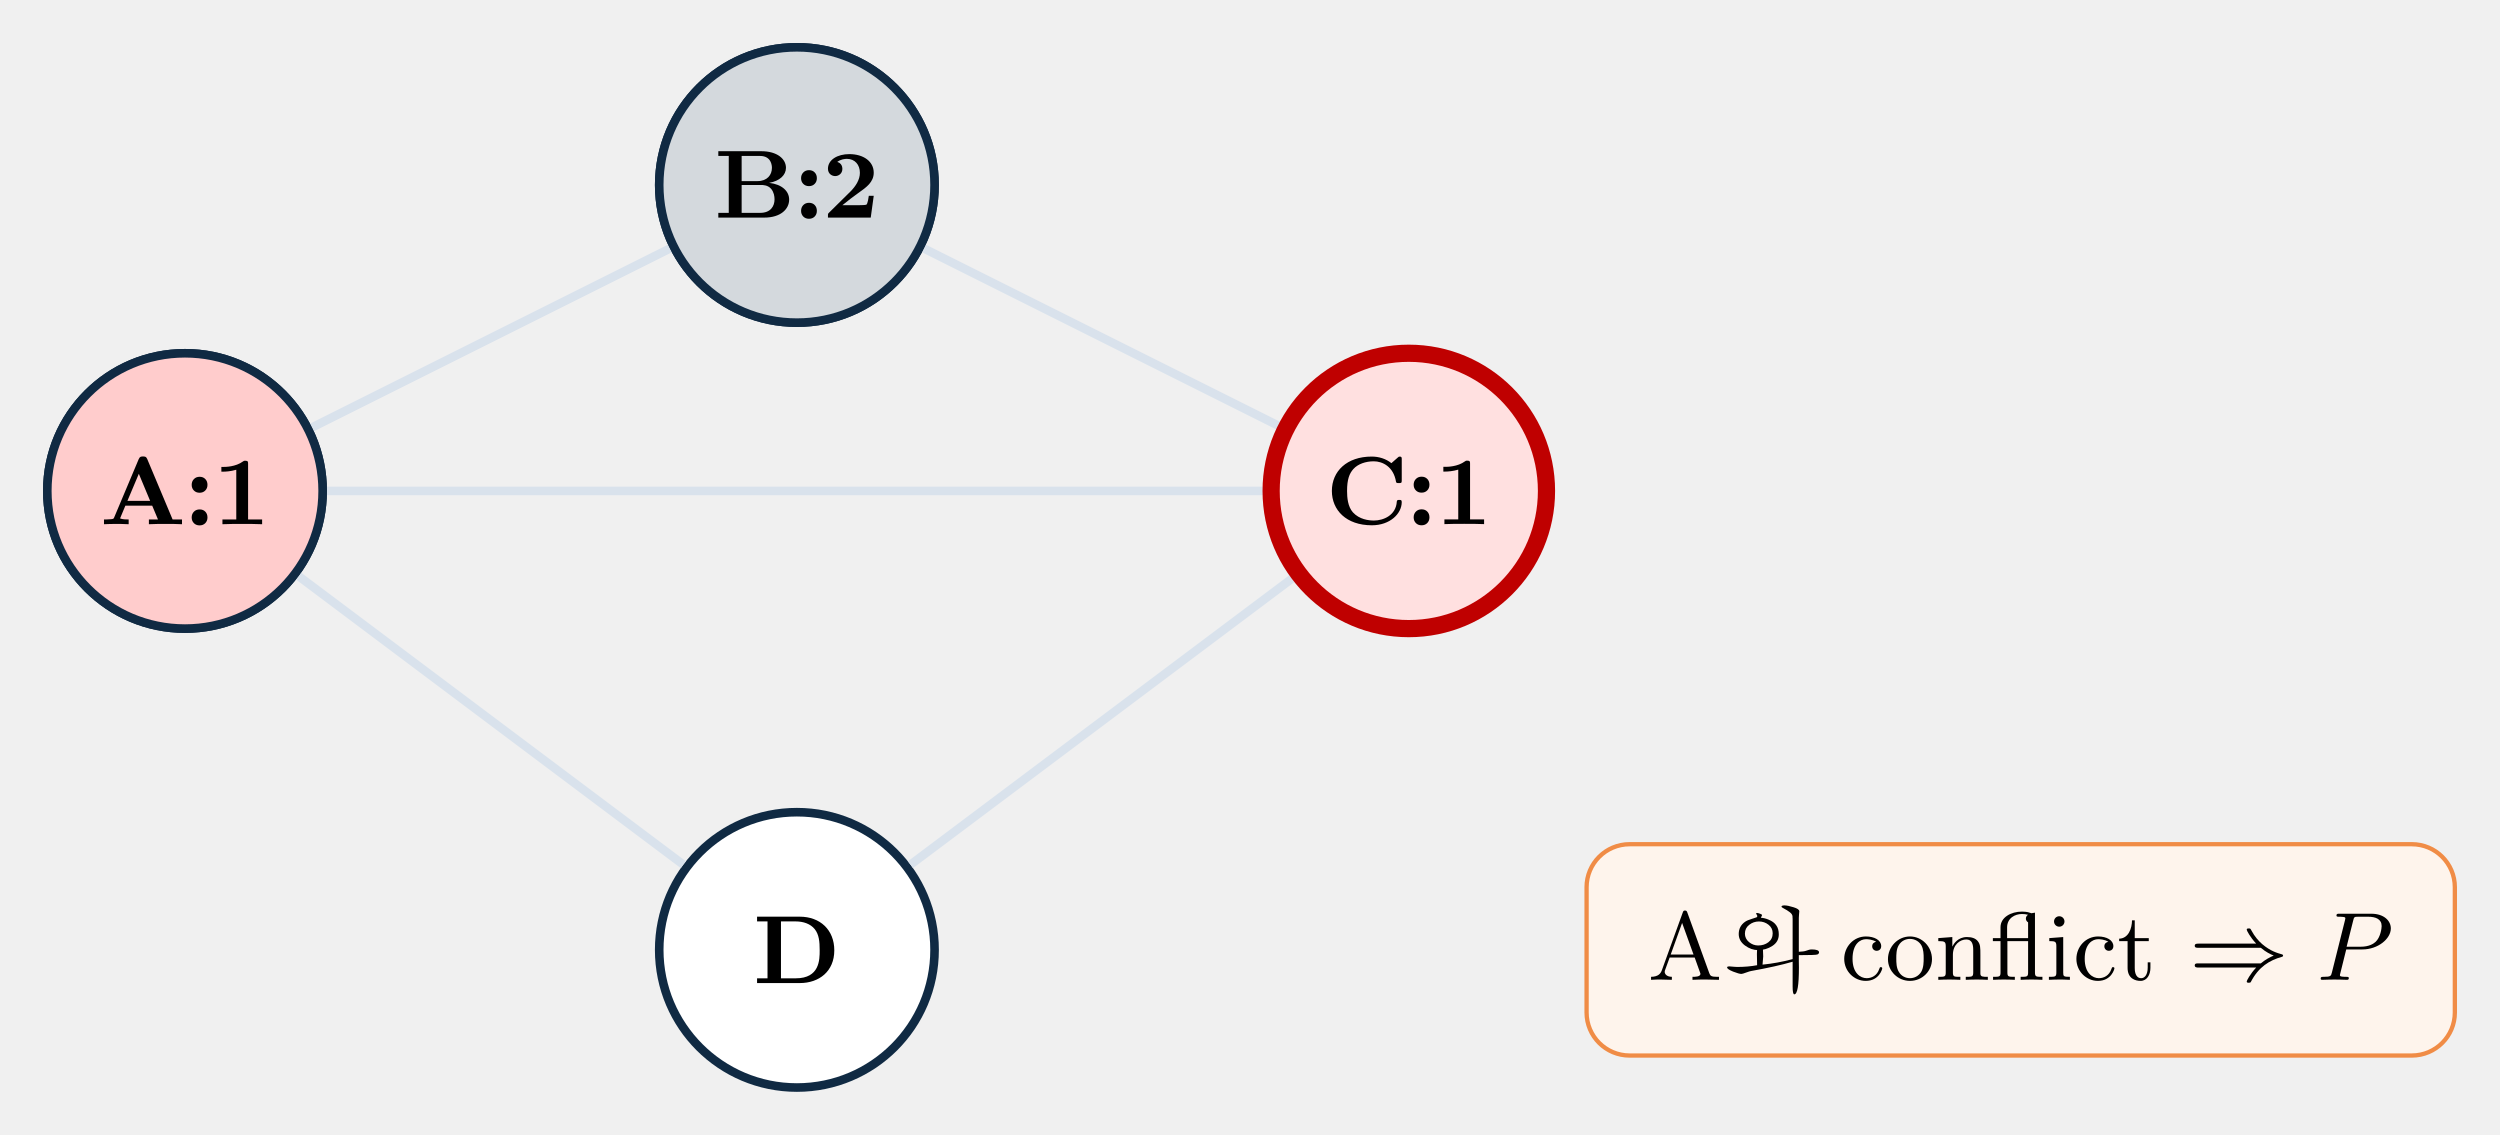
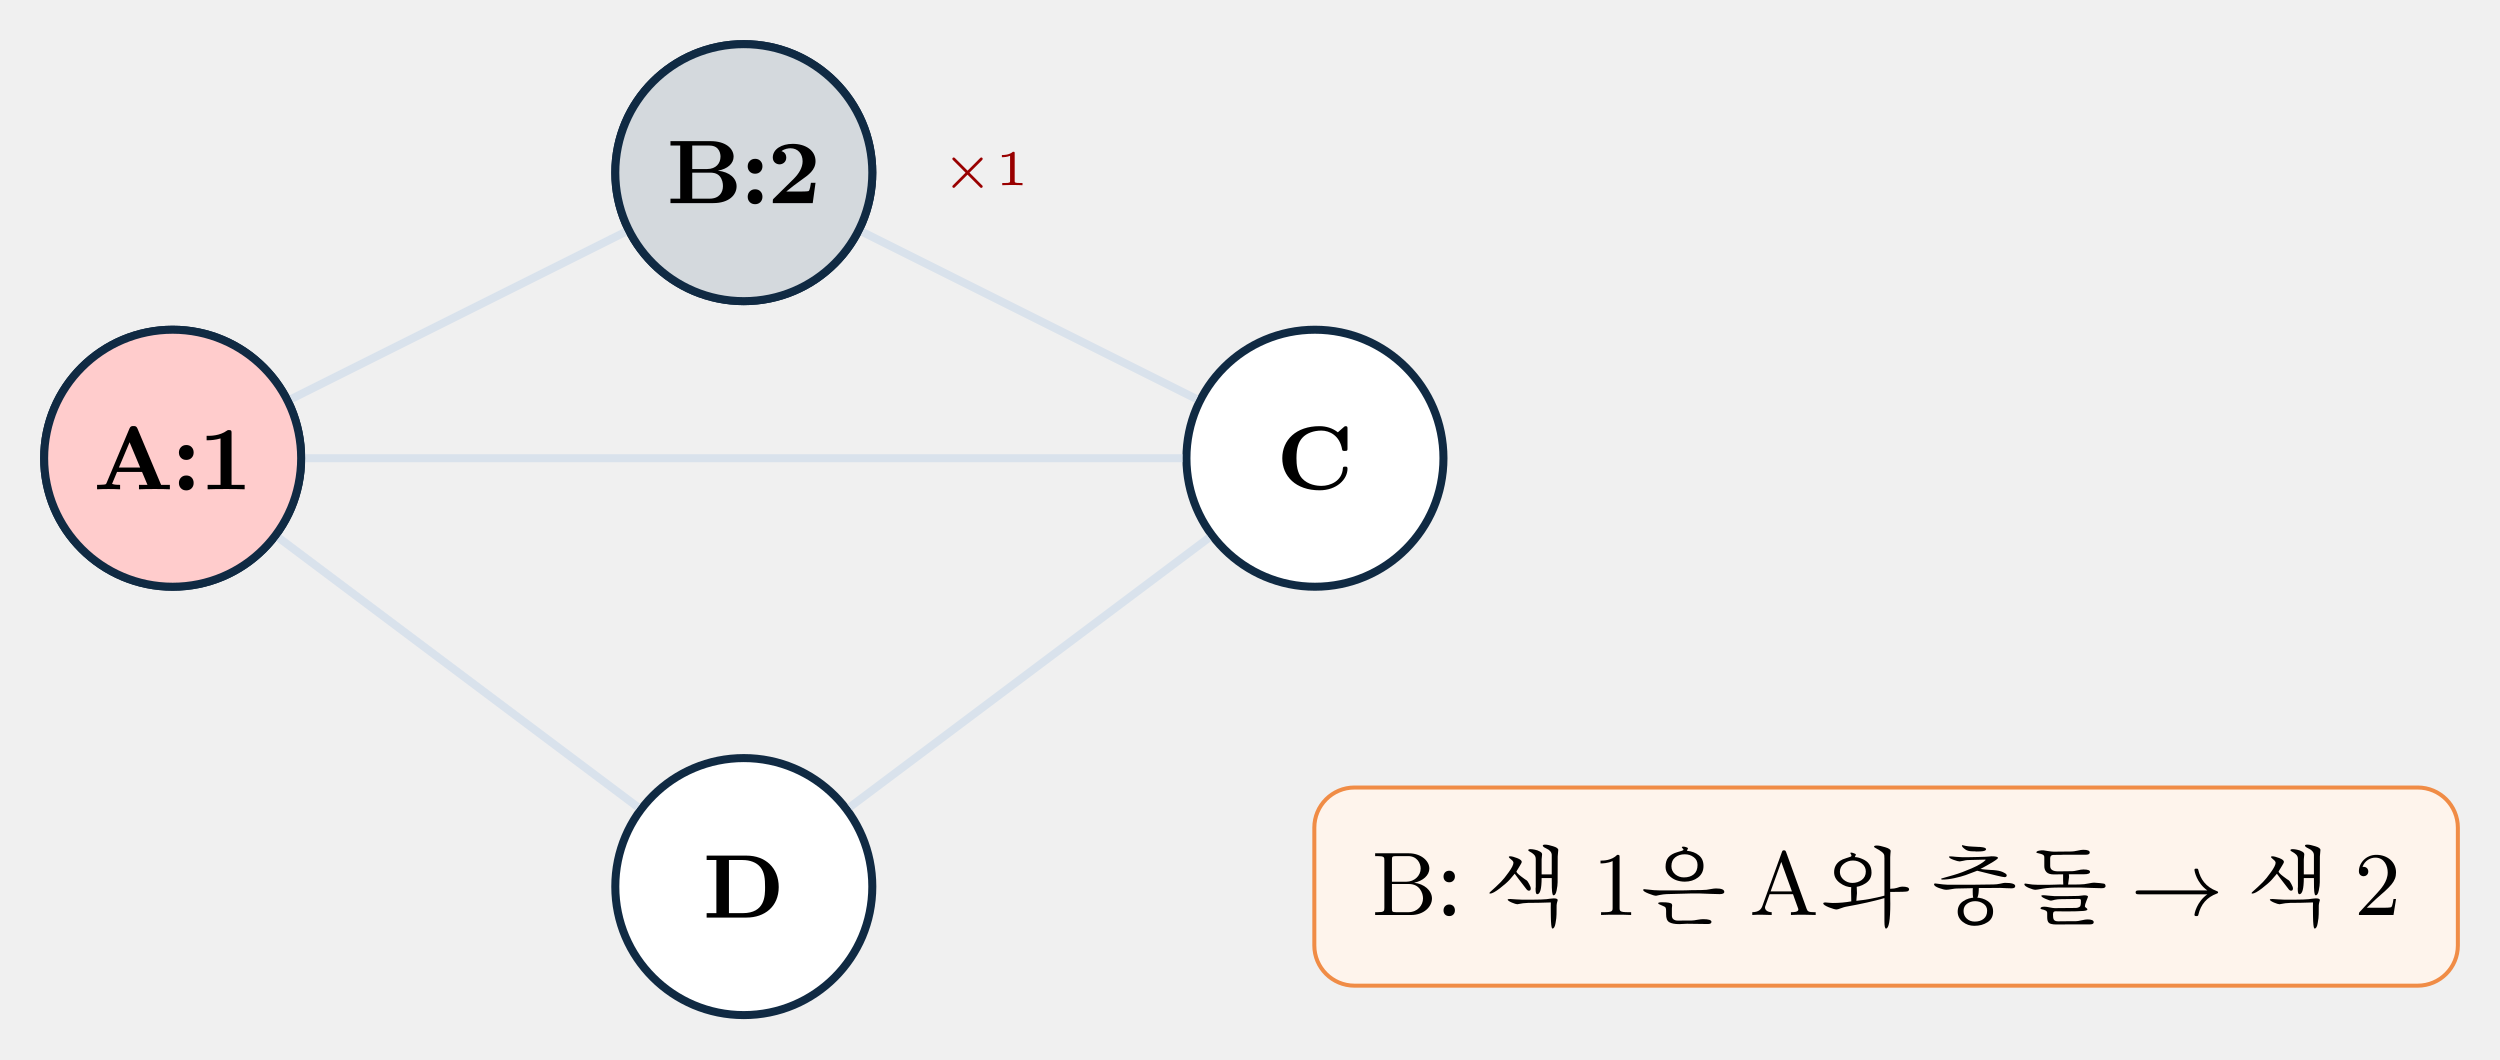
- <svg xmlns="http://www.w3.org/2000/svg" xmlns:xlink="http://www.w3.org/1999/xlink" version="1.1" width="231.625pt" height="105.145pt" viewBox="0 0 231.625 105.145">
+ <svg xmlns="http://www.w3.org/2000/svg" xmlns:xlink="http://www.w3.org/1999/xlink" version="1.1" width="248.157pt" height="105.145pt" viewBox="0 0 248.157 105.145">
  <defs>
-     <path id="g5-1" d="M2.772-2.817H4.27C5.723-2.817 6.907-3.812 6.907-4.763C6.907-5.472 6.27-6.127 5.095-6.127H2.135C1.973-6.127 1.866-6.127 1.866-5.965C1.866-5.848 1.946-5.848 2.135-5.848C2.171-5.848 2.332-5.848 2.476-5.83C2.628-5.813 2.691-5.795 2.691-5.696C2.691-5.651 2.682-5.615 2.655-5.517L1.444-.682C1.363-.359 1.345-.278 .673-.278C.502-.278 .404-.278 .404-.117C.404-.018 .475 0 .538 0C.709 0 .933-.009 1.103-.018C1.372-.027 1.39-.027 1.677-.027S1.982-.027 2.251-.018C2.431-.009 2.664 0 2.835 0C2.897 0 3.014 0 3.014-.161C3.014-.278 2.924-.278 2.736-.278C2.7-.278 2.539-.278 2.395-.296C2.198-.323 2.189-.359 2.189-.44C2.189-.466 2.189-.484 2.234-.646L2.772-2.817ZM3.418-5.499C3.498-5.822 3.516-5.848 3.893-5.848H4.799C5.499-5.848 6.055-5.633 6.055-4.978C6.055-4.79 5.956-3.947 5.49-3.516C5.292-3.337 4.88-3.068 4.108-3.068H2.808L3.418-5.499Z" />
-     <path id="g4-1" d="M6.638-2.969C7.095-2.574 7.535-2.368 7.831-2.251C7.445-2.081 7.041-1.866 6.638-1.525H.825C.691-1.525 .511-1.525 .511-1.337C.511-1.139 .709-1.139 .87-1.139H6.207C5.642-.538 5.328 .081 5.328 .152C5.328 .269 5.436 .269 5.517 .269C5.624 .269 5.669 .269 5.714 .188C6.44-1.211 7.445-1.812 8.602-2.135C8.674-2.153 8.701-2.207 8.701-2.243C8.701-2.332 8.62-2.35 8.602-2.359C8.163-2.485 7.535-2.655 6.763-3.31C6.431-3.597 6.055-4.019 5.759-4.584C5.669-4.754 5.66-4.763 5.517-4.763C5.436-4.763 5.328-4.763 5.328-4.646C5.328-4.575 5.633-3.965 6.207-3.355H.87C.709-3.355 .511-3.355 .511-3.157C.511-2.969 .691-2.969 .825-2.969H6.638Z" />
-     <path id="g3-12821" d="M3.57-5.75Q3.902-5.741 4.279-5.579Q4.772-5.382 4.996-5.05Q5.23-4.727 5.23-4.207Q5.23-3.525 4.629-3.139Q4.037-2.754 3.319-2.754Q2.673-2.754 2.09-3.184Q1.516-3.615 1.516-4.243Q1.516-4.969 2.108-5.382Q2.314-5.526 2.736-5.651Q3.166-5.786 3.175-5.795Q3.238-5.839 3.238-5.902Q3.238-5.956 3.184-6.037T3.131-6.153Q3.131-6.198 3.211-6.198Q3.301-6.198 3.489-6.127Q3.678-6.064 3.678-5.992Q3.678-5.965 3.57-5.75ZM2.09-4.279Q2.09-3.821 2.467-3.498Q2.852-3.184 3.319-3.184Q3.866-3.184 4.261-3.48Q4.664-3.785 4.664-4.315Q4.664-4.799 4.279-5.104T3.391-5.409Q2.879-5.409 2.485-5.095Q2.09-4.79 2.09-4.279ZM6.512-1.92V-5.66Q6.512-5.696 6.503-5.759Q6.503-5.83 6.503-5.866Q6.494-6.091 6.234-6.279Q5.983-6.467 5.732-6.593T5.481-6.781Q5.481-6.898 5.759-6.898Q6.055-6.898 6.593-6.728Q7.131-6.566 7.131-6.351Q7.131-6.252 7.104-6.046Q7.086-5.848 7.086-5.741V-2.601Q7.553-2.619 7.75-2.691Q8.064-2.817 8.279-2.817Q8.961-2.817 8.961-2.547Q8.961-2.422 8.809-2.35Q8.665-2.287 7.086-2.287Q7.086-2.099 7.086-1.713Q7.095-1.328 7.095-1.13Q7.095 1.345 6.665 1.345Q6.512 1.345 6.512 .619V-1.677Q5.014-1.238 2.664-.816Q2.539-.798 2.198-.673Q1.866-.547 1.758-.547Q1.552-.547 .996-.762Q.44-.987 .44-1.148Q.44-1.229 .556-1.238Q.682-1.256 .745-1.238Q.852-1.238 1.058-1.211Q1.274-1.193 1.381-1.193Q2.35-1.193 3.22-1.354Q3.202-1.695 3.202-2.386Q3.202-2.547 3.22-2.888H3.758Q3.785-2.53 3.785-2.162Q3.785-2.018 3.749-1.731Q3.723-1.453 3.723-1.408Q5.095-1.543 6.512-1.92Z" />
-     <path id="g2-27" d="M6.602 0V-.278H6.449C5.893-.278 5.795-.359 5.705-.61L3.669-6.234C3.624-6.351 3.597-6.423 3.453-6.423S3.292-6.369 3.238-6.225L1.31-.897C1.202-.601 .996-.287 .305-.278V0C.646-.027 .888-.027 1.22-.027L2.234 0V-.278C1.722-.287 1.57-.565 1.57-.736C1.57-.816 1.588-.861 1.606-.906L2.027-2.063H4.35L4.835-.709C4.871-.619 4.88-.592 4.88-.547C4.88-.278 4.377-.278 4.144-.278V0C4.548-.027 5.014-.027 5.427-.027L6.602 0ZM4.243-2.341H2.126L3.184-5.274L4.243-2.341Z" />
-     <path id="g2-43" d="M3.83-1.067C3.83-1.175 3.732-1.175 3.705-1.175C3.606-1.175 3.606-1.157 3.552-1.005C3.346-.386 2.843-.152 2.386-.152C1.812-.152 1.076-.619 1.076-1.946C1.076-3.346 1.794-3.767 2.332-3.767C2.449-3.767 2.933-3.749 3.265-3.525C3.077-3.489 2.897-3.364 2.897-3.104C2.897-2.87 3.077-2.691 3.31-2.691S3.732-2.843 3.732-3.122C3.732-3.678 3.104-4.019 2.314-4.019C1.166-4.019 .305-3.059 .305-1.938C.305-.78 1.238 .099 2.296 .099C3.543 .099 3.83-.987 3.83-1.067Z" />
-     <path id="g2-66" d="M2.269 0V-.278C1.686-.278 1.65-.323 1.65-.673V-3.965L.359-3.866V-3.588C.933-3.588 1.014-3.534 1.014-3.095V-.691C1.014-.278 .915-.278 .323-.278V0C.727-.018 .915-.027 1.31-.027C1.453-.027 1.83-.027 2.269 0ZM1.767-5.409C1.767-5.678 1.552-5.893 1.283-5.893S.798-5.678 .798-5.409S1.014-4.925 1.283-4.925S1.767-5.14 1.767-5.409Z" />
-     <path id="g2-77" d="M4.907 0V-.278C4.449-.278 4.225-.278 4.216-.556V-2.278C4.216-3.023 4.216-3.283 3.965-3.597C3.758-3.848 3.418-3.965 2.969-3.965C2.135-3.965 1.749-3.346 1.624-3.095H1.615V-3.965L.314-3.866V-3.588C.924-3.588 1.005-3.525 1.005-3.086V-.691C1.005-.278 .906-.278 .314-.278V0C.736-.018 .906-.027 1.337-.027S1.884-.018 2.359 0V-.278C1.767-.278 1.668-.278 1.668-.691V-2.323C1.668-3.274 2.341-3.74 2.906-3.74C3.436-3.74 3.552-3.301 3.552-2.763V-.691C3.552-.278 3.453-.278 2.861-.278V0C3.283-.018 3.453-.027 3.884-.027S4.431-.018 4.907 0Z" />
-     <path id="g2-81" d="M4.341-1.911C4.341-3.086 3.409-4.019 2.305-4.019C1.166-4.019 .26-3.059 .26-1.911C.26-.789 1.193 .099 2.296 .099C3.436 .099 4.341-.807 4.341-1.911ZM3.57-1.991C3.57-1.659 3.57-1.139 3.346-.745C3.095-.332 2.682-.152 2.305-.152C1.857-.152 1.48-.377 1.274-.727C1.041-1.103 1.032-1.579 1.032-1.991C1.032-2.323 1.032-2.835 1.256-3.202C1.525-3.66 1.973-3.794 2.296-3.794C2.808-3.794 3.175-3.507 3.355-3.202C3.561-2.826 3.57-2.368 3.57-1.991Z" />
-     <path id="g2-105" d="M3.068-1.112V-1.624H2.817V-1.139C2.817-.475 2.539-.152 2.216-.152C1.615-.152 1.615-.942 1.615-1.103V-3.588H2.915V-3.866H1.615V-5.517H1.363C1.354-4.763 1.041-3.839 .17-3.812V-3.588H.951V-1.112C.951-.108 1.677 .099 2.153 .099C2.754 .099 3.068-.475 3.068-1.112Z" />
-     <path id="g2-126" d="M4.844 0V-.278C4.252-.278 4.153-.278 4.153-.691V-6.225L3.821-6.171C3.794-6.171 3.785-6.18 3.714-6.207C3.436-6.315 3.095-6.324 2.951-6.324C1.929-6.324 .96-5.786 .96-4.88V-3.866H.251V-3.588H.96V-.691C.96-.278 .861-.278 .269-.278V0C.691-.018 .861-.027 1.274-.027C1.695-.027 1.848-.018 2.287 0V-.278C1.695-.278 1.597-.278 1.597-.691V-3.588H3.516V-.691C3.516-.278 3.418-.278 2.826-.278V0C3.247-.018 3.418-.027 3.83-.027C4.252-.027 4.404-.018 4.844 0ZM3.516-3.866H1.57V-4.853C1.57-5.732 2.314-6.1 2.942-6.1C3.131-6.1 3.319-6.082 3.516-6.028C3.391-5.965 3.31-5.822 3.31-5.678C3.31-5.552 3.373-5.409 3.516-5.328V-3.866Z" />
+     <path id="g6-1" d="M7.633-2.054C6.566-1.292 6.351-.117 6.351-.018C6.351 .108 6.467 .108 6.539 .108C6.647 .108 6.71 .108 6.736-.009C6.979-1.067 7.598-1.767 8.575-2.126C8.629-2.144 8.701-2.171 8.701-2.243C8.701-2.323 8.638-2.35 8.584-2.368C7.454-2.79 6.943-3.588 6.736-4.467C6.71-4.593 6.674-4.602 6.539-4.602C6.458-4.602 6.351-4.602 6.351-4.476C6.351-4.377 6.566-3.193 7.633-2.44H.843C.691-2.44 .511-2.44 .511-2.251C.511-2.054 .682-2.054 .843-2.054H7.633Z" />
+     <path id="g5-29" d="M1.597-4.234Q1.758-4.072 1.758-3.821T1.597-3.409Q1.444-3.247 1.193-3.247T.78-3.409Q.628-3.57 .628-3.821T.78-4.234Q.942-4.395 1.193-4.395T1.597-4.234ZM1.758-.457Q1.758-.206 1.597-.045Q1.444 .108 1.193 .108T.78-.045Q.628-.206 .628-.457T.78-.87Q.942-1.041 1.193-1.041Q1.453-1.041 1.606-.879T1.758-.457Z" />
+     <path id="g5-8097" d="M6.297-6.476Q6.943-6.476 6.943-6.207Q6.943-5.983 6.548-5.983H4.279Q4.252-5.983 4.207-5.974Q4.162-5.974 4.144-5.974L3.346-5.965Q3.014-5.965 3.014-5.633V-4.862Q3.014-4.333 3.812-4.333Q4.045-4.333 4.512-4.341T5.212-4.35Q5.373-4.35 5.723-4.431Q6.082-4.521 6.315-4.521Q6.97-4.521 6.97-4.279Q6.97-4.045 6.378-4.045H4.566Q4.368-4.045 3.974-4.037Q3.588-4.028 3.391-4.028Q2.87-4.028 2.646-4.261Q2.422-4.503 2.431-4.871Q2.44-5.247 2.431-5.696Q2.431-5.822 2.404-5.875Q2.332-6.028 1.92-6.109Q1.642-6.162 1.642-6.207Q1.642-6.333 1.902-6.387Q2.171-6.44 2.332-6.423Q2.377-6.414 2.781-6.351Q3.193-6.288 3.373-6.288Q3.965-6.288 5.131-6.306Q5.337-6.306 5.714-6.387Q6.1-6.476 6.297-6.476ZM2.305-1.964Q2.494-1.964 2.861-1.92T3.418-1.875H4.772Q5.463-1.875 5.804-1.893Q5.884-1.893 6.073-1.92Q6.27-1.955 6.378-1.955Q6.772-1.955 6.772-1.812Q6.772-1.785 6.611-1.399Q6.458-1.023 6.458-.861Q6.458-.789 6.584-.709T6.71-.556Q6.71-.44 6.324-.404Q6.001-.377 5.615-.368Q5.238-.359 4.96-.359T4.234-.359Q3.794-.368 3.57-.368Q3.462-.368 3.4-.332T3.319-.233T3.292-.081Q3.292 0 3.301 .09Q3.301 .386 3.409 .502Q3.516 .628 3.812 .628Q4.099 .628 4.664 .619Q5.238 .619 5.526 .619Q5.741 .619 6.127 .529T6.719 .44Q7.337 .44 7.337 .718Q7.337 .933 6.961 .933Q6.405 .933 5.283 .933Q4.171 .942 3.615 .942Q3.328 .942 3.148 .897Q2.969 .861 2.879 .771T2.754 .547T2.718 .224Q2.718 .045 2.718-.197Q2.718-.377 2.547-.449Q2.386-.529 2.216-.556Q2.054-.583 2.054-.655Q2.054-.825 2.458-.825Q2.628-.825 2.969-.753T3.471-.682Q4.153-.682 5.534-.7Q5.696-.7 5.804-.745T5.956-.825Q6.01-.861 6.037-.996T6.064-1.184Q6.064-1.247 6.064-1.453Q6.064-1.597 5.875-1.597L4.001-1.57Q3.767-1.57 3.453-1.507Q3.409-1.498 3.283-1.462Q3.166-1.426 3.104-1.426Q2.96-1.426 2.547-1.606T2.135-1.902Q2.135-1.964 2.305-1.964ZM4.297-4.198H4.844Q4.889-3.956 4.889-3.767Q4.889-3.687 4.79-3.023H5.346Q5.929-3.023 6.387-3.059Q6.521-3.068 6.862-3.139T7.373-3.211Q7.535-3.211 7.956-3.166Q8.387-3.122 8.432-3.077Q8.513-3.005 8.513-2.879Q8.513-2.763 8.405-2.709T8.172-2.664T7.956-2.664Q7.642-2.664 7.006-2.691Q6.369-2.727 6.046-2.727H4.045Q2.852-2.727 2.296-2.619Q1.668-2.503 1.552-2.503Q1.337-2.503 .888-2.691Q.449-2.879 .449-3.05Q.449-3.122 .556-3.122Q.601-3.122 .673-3.104Q1.238-2.996 1.83-2.996H2.817Q2.978-2.996 3.507-3.014Q4.037-3.041 4.315-3.023Q4.297-3.292 4.297-3.436V-4.198Z" />
+     <path id="g5-11422" d="M3.301-4.099Q3.211-3.992 2.799-3.507Q2.494-3.166 1.821-2.646T.861-2.126Q.789-2.126 .789-2.171Q.789-2.234 .915-2.332Q1.408-2.763 1.92-3.274Q2.251-3.606 2.709-4.252Q3.175-4.898 3.175-5.185Q3.175-5.337 2.942-5.517Q2.718-5.696 2.718-5.759Q2.718-5.83 2.843-5.83Q3.086-5.83 3.543-5.651T4.001-5.274Q4.001-5.176 3.732-4.754L3.471-4.324Q3.471-4.18 3.947-3.821T4.467-3.453Q4.584-3.373 4.736-3.077Q4.898-2.781 4.898-2.637Q4.898-2.413 4.709-2.413Q4.566-2.413 4.431-2.61L3.678-3.588Q3.373-3.983 3.301-4.099ZM6.889-1.247Q6.449-1.229 5.633-1.211Q4.817-1.202 4.629-1.202Q4.216-1.175 4.135-1.166Q3.588-1.067 3.561-1.067Q3.418-1.067 3.005-1.238Q2.601-1.417 2.601-1.534Q2.601-1.588 2.879-1.588Q3.059-1.588 3.418-1.552Q3.785-1.525 3.965-1.525H5.238Q5.956-1.525 6.458-1.57Q6.548-1.579 6.79-1.615T7.167-1.65Q7.571-1.65 7.571-1.48Q7.571-1.471 7.49-1.175Q7.463-1.076 7.463-.978L7.454-.081Q7.454 .278 7.355 .807Q7.266 1.345 7.05 1.345Q7.032 1.345 7.015 1.328Q6.907 1.22 6.889 .135Q6.871-.942 6.889-1.247ZM6.979-4.028V-5.947Q6.979-6.162 6.835-6.324Q6.701-6.485 6.53-6.557Q6.369-6.638 6.225-6.719Q6.091-6.808 6.091-6.889Q6.091-6.988 6.315-6.988Q6.611-6.988 7.113-6.826Q7.625-6.674 7.625-6.458Q7.625-6.351 7.598-6.135T7.571-5.813L7.562-3.256Q7.562-2.924 7.463-2.44T7.158-1.955Q7.113-1.955 7.077-2.018Q7.05-2.081 7.032-2.189T7.006-2.377Q6.997-2.467 6.997-2.583L6.988-2.7Q6.979-2.861 6.979-3.669H5.974Q5.974-2.063 5.534-2.063Q5.409-2.063 5.382-2.368Q5.364-2.682 5.391-2.781V-5.552Q5.391-5.839 5.203-6.01Q5.023-6.18 4.835-6.27T4.646-6.44Q4.646-6.539 4.88-6.539Q5.05-6.539 5.301-6.485Q5.561-6.44 5.795-6.306Q6.037-6.18 6.019-6.01Q5.974-5.633 5.974-5.534V-4.028H6.979Z" />
+     <path id="g5-12821" d="M3.57-5.75Q3.902-5.741 4.279-5.579Q4.772-5.382 4.996-5.05Q5.23-4.727 5.23-4.207Q5.23-3.525 4.629-3.139Q4.037-2.754 3.319-2.754Q2.673-2.754 2.09-3.184Q1.516-3.615 1.516-4.243Q1.516-4.969 2.108-5.382Q2.314-5.526 2.736-5.651Q3.166-5.786 3.175-5.795Q3.238-5.839 3.238-5.902Q3.238-5.956 3.184-6.037T3.131-6.153Q3.131-6.198 3.211-6.198Q3.301-6.198 3.489-6.127Q3.678-6.064 3.678-5.992Q3.678-5.965 3.57-5.75ZM2.09-4.279Q2.09-3.821 2.467-3.498Q2.852-3.184 3.319-3.184Q3.866-3.184 4.261-3.48Q4.664-3.785 4.664-4.315Q4.664-4.799 4.279-5.104T3.391-5.409Q2.879-5.409 2.485-5.095Q2.09-4.79 2.09-4.279ZM6.512-1.92V-5.66Q6.512-5.696 6.503-5.759Q6.503-5.83 6.503-5.866Q6.494-6.091 6.234-6.279Q5.983-6.467 5.732-6.593T5.481-6.781Q5.481-6.898 5.759-6.898Q6.055-6.898 6.593-6.728Q7.131-6.566 7.131-6.351Q7.131-6.252 7.104-6.046Q7.086-5.848 7.086-5.741V-2.601Q7.553-2.619 7.75-2.691Q8.064-2.817 8.279-2.817Q8.961-2.817 8.961-2.547Q8.961-2.422 8.809-2.35Q8.665-2.287 7.086-2.287Q7.086-2.099 7.086-1.713Q7.095-1.328 7.095-1.13Q7.095 1.345 6.665 1.345Q6.512 1.345 6.512 .619V-1.677Q5.014-1.238 2.664-.816Q2.539-.798 2.198-.673Q1.866-.547 1.758-.547Q1.552-.547 .996-.762Q.44-.987 .44-1.148Q.44-1.229 .556-1.238Q.682-1.256 .745-1.238Q.852-1.238 1.058-1.211Q1.274-1.193 1.381-1.193Q2.35-1.193 3.22-1.354Q3.202-1.695 3.202-2.386Q3.202-2.547 3.22-2.888H3.758Q3.785-2.53 3.785-2.162Q3.785-2.018 3.749-1.731Q3.723-1.453 3.723-1.408Q5.095-1.543 6.512-1.92Z" />
+     <path id="g5-13077" d="M4.799-6.378Q5.526-6.306 5.983-5.929Q6.449-5.561 6.449-4.871Q6.449-4.135 5.902-3.723T4.593-3.31Q4.144-3.31 3.723-3.462Q3.301-3.624 2.987-3.965Q2.682-4.315 2.682-4.772Q2.682-5.391 2.96-5.723Q3.247-6.064 3.857-6.243Q4.467-6.396 4.467-6.485Q4.467-6.53 4.377-6.611Q4.297-6.692 4.297-6.728Q4.297-6.79 4.458-6.79Q4.557-6.79 4.727-6.736Q4.907-6.683 4.907-6.602Q4.907-6.593 4.799-6.378ZM3.265-4.853Q3.265-4.368 3.633-4.045Q4.01-3.732 4.503-3.732Q5.122-3.732 5.49-4.045T5.857-4.969Q5.857-5.463 5.481-5.741Q5.104-6.028 4.593-6.028Q4.019-6.028 3.642-5.723T3.265-4.853ZM2.314-1.265Q3.22-1.265 3.31-1.076Q3.337-1.005 3.337-.951T3.319-.789Q3.31-.691 3.31-.637V.063Q3.31 .314 3.471 .431Q3.633 .556 3.893 .556L5.292 .547Q5.481 .547 5.848 .475Q6.216 .413 6.405 .413Q7.239 .413 7.239 .682Q7.239 .897 6.889 .897L4.817 .87Q4.682 .87 4.422 .888T4.037 .906Q3.364 .906 3.041 .709Q2.727 .52 2.736-.09V-.404Q2.736-.619 2.691-.718Q2.637-.834 2.287-.96Q1.946-1.085 1.946-1.166Q1.946-1.265 2.314-1.265ZM7.687-2.637Q8.513-2.637 8.513-2.296Q8.513-2.072 8.055-2.072Q7.732-2.072 7.095-2.099Q6.458-2.135 6.135-2.135H5.131Q4.602-2.135 2.781-2.072Q2.494-2.063 2.081-1.982Q1.794-1.911 1.74-1.911Q1.534-1.911 .996-2.126T.457-2.485Q.457-2.565 .583-2.565Q.628-2.565 .718-2.547Q.807-2.539 .816-2.539Q1.588-2.44 2.135-2.44H4.162Q4.341-2.44 4.709-2.449Q5.077-2.467 5.265-2.467Q6.423-2.467 6.745-2.503Q6.835-2.512 7.167-2.574T7.687-2.637Z" />
+     <path id="g5-14718" d="M3.229-6.925L3.274-6.934Q3.606-6.844 3.893-6.817Q4.037-6.799 4.297-6.79Q4.566-6.781 4.646-6.772L4.79-6.763Q4.942-6.763 5.05-6.754Q5.167-6.745 5.31-6.719T5.534-6.647T5.615-6.53Q5.615-6.342 5.086-6.315T4.521-6.324H4.279Q3.821-6.324 3.579-6.494Q3.22-6.745 3.22-6.889L3.229-6.907V-6.925ZM5.588-5.472Q5.552-5.499 5.481-5.499L3.767-5.454Q3.615-5.445 3.346-5.382T2.996-5.319Q2.817-5.319 2.377-5.481T1.938-5.777Q1.938-5.822 2.036-5.822Q2.234-5.822 2.619-5.777Q3.014-5.741 3.211-5.741H3.92Q4.225-5.741 4.799-5.759Q5.373-5.786 5.597-5.786Q5.687-5.786 5.875-5.804Q6.064-5.83 6.162-5.83Q6.799-5.83 6.799-5.669Q6.799-5.552 6.019-5.104T5.059-4.575Q5.14-4.566 5.301-4.539Q5.472-4.521 5.552-4.512Q5.714-4.494 6.037-4.476Q6.369-4.467 6.62-4.431Q6.871-4.404 7.095-4.333Q7.275-4.279 7.472-4.162Q7.669-4.054 7.669-3.929Q7.669-3.857 7.607-3.803Q7.544-3.758 7.472-3.758Q7.311-3.758 6.683-3.911Q6.575-3.938 5.848-4.117T4.736-4.395Q4.054-4.126 3.597-3.965T2.476-3.66Q1.821-3.516 1.265-3.516Q1.157-3.516 1.157-3.588Q1.157-3.615 1.22-3.633Q1.292-3.66 1.372-3.678Q1.462-3.705 1.471-3.705L2.386-3.965Q3.193-4.198 4.18-4.629Q5.176-5.059 5.588-5.472ZM3.337-1.363Q3.875-1.731 4.575-1.731T5.795-1.372T6.315-.35Q6.315 .368 5.759 .718Q5.212 1.076 4.449 1.076Q3.803 1.076 3.301 .682T2.799-.332Q2.799-.996 3.337-1.363ZM3.382-.404Q3.382 .063 3.696 .359Q4.019 .655 4.494 .655Q5.041 .655 5.382 .377Q5.723 .108 5.723-.431Q5.723-.87 5.355-1.121Q4.996-1.372 4.539-1.372Q4.072-1.372 3.723-1.112Q3.382-.861 3.382-.404ZM4.306-2.664Q3.211-2.646 2.682-2.628Q2.521-2.628 2.18-2.565T1.668-2.503Q1.426-2.503 .933-2.682Q.449-2.861 .449-3.05V-3.068L.457-3.086Q.52-3.148 .583-3.131Q1.507-3.005 1.794-3.005H4.333Q4.341-3.005 6.333-3.032Q6.692-3.032 7.041-3.113Q7.382-3.193 7.49-3.193Q8.513-3.193 8.513-2.87Q8.513-2.646 8.145-2.646Q7.992-2.646 7.607-2.664Q7.221-2.691 7.015-2.691Q6.656-2.691 5.956-2.682Q5.256-2.682 4.898-2.682Q4.898-1.534 4.485-1.534Q4.324-1.534 4.297-2.036Q4.279-2.539 4.306-2.664Z" />
+     <path id="g4-27" d="M6.602 0V-.278H6.449C5.893-.278 5.795-.359 5.705-.61L3.669-6.234C3.624-6.351 3.597-6.423 3.453-6.423S3.292-6.369 3.238-6.225L1.31-.897C1.202-.601 .996-.287 .305-.278V0C.646-.027 .888-.027 1.22-.027L2.234 0V-.278C1.722-.287 1.57-.565 1.57-.736C1.57-.816 1.588-.861 1.606-.906L2.027-2.063H4.35L4.835-.709C4.871-.619 4.88-.592 4.88-.547C4.88-.278 4.377-.278 4.144-.278V0C4.548-.027 5.014-.027 5.427-.027L6.602 0ZM4.243-2.341H2.126L3.184-5.274L4.243-2.341Z" />
+     <path id="g4-34" d="M6.01-1.633C6.01-2.44 5.23-3.095 4.234-3.202C5.122-3.382 5.75-3.947 5.75-4.611C5.75-5.4 4.889-6.127 3.705-6.127H.368V-5.848H.574C1.265-5.848 1.283-5.75 1.283-5.418V-.709C1.283-.377 1.265-.278 .574-.278H.368V0H3.956C5.167 0 6.01-.798 6.01-1.633ZM4.889-4.611C4.889-3.92 4.288-3.301 3.444-3.301H2.036V-5.481C2.036-5.786 2.054-5.848 2.476-5.848H3.642C4.521-5.848 4.889-5.149 4.889-4.611ZM5.122-1.65C5.122-.96 4.584-.278 3.66-.278H2.476C2.054-.278 2.036-.341 2.036-.646V-3.077H3.732C4.772-3.077 5.122-2.198 5.122-1.65Z" />
+     <path id="g4-82" d="M3.875 0V-.278H3.588C2.754-.278 2.727-.386 2.727-.718V-5.732C2.727-5.956 2.718-5.974 2.494-5.974C1.938-5.4 1.112-5.4 .834-5.4V-5.122C1.005-5.122 1.552-5.122 2.036-5.355V-.718C2.036-.386 2.009-.278 1.175-.278H.888V0C1.211-.027 2.009-.027 2.377-.027S3.552-.027 3.875 0Z" />
+     <path id="g4-107" d="M4.144-1.588H3.893C3.875-1.471 3.803-.942 3.687-.798C3.633-.718 3.014-.718 2.835-.718H1.238L2.126-1.561C3.597-2.835 4.144-3.31 4.144-4.225C4.144-5.256 3.292-5.974 2.189-5.974C1.157-5.974 .457-5.158 .457-4.341C.457-3.893 .843-3.848 .924-3.848C1.121-3.848 1.39-3.992 1.39-4.315C1.39-4.584 1.202-4.781 .924-4.781C.879-4.781 .852-4.781 .816-4.772C1.032-5.409 1.606-5.696 2.09-5.696C3.005-5.696 3.319-4.844 3.319-4.225C3.319-3.31 2.628-2.565 2.198-2.099L.556-.323C.457-.224 .457-.206 .457 0H3.893L4.144-1.588Z" />
+     <path id="g3-82" d="M2.759 0V-.219H2.51C1.982-.219 1.982-.274 1.982-.428V-3.167C1.982-3.317 1.967-3.317 1.803-3.317C1.449-2.998 .896-2.998 .797-2.998H.712V-2.779H.797C.911-2.779 1.235-2.794 1.524-2.918V-.428C1.524-.274 1.524-.219 .996-.219H.747V0C1.021-.02 1.464-.02 1.753-.02S2.485-.02 2.759 0Z" />
    <path id="g1-29" d="M1.967-3.653Q1.967-3.329 1.761-3.123Q1.559-2.917 1.235-2.917Q.915-2.917 .71-3.123T.504-3.648Q.504-3.973 .71-4.183Q.915-4.397 1.24-4.397Q1.568-4.397 1.765-4.187Q1.967-3.981 1.967-3.653ZM1.967-.626Q1.967-.307 1.761-.096Q1.559 .109 1.235 .109Q.915 .109 .71-.096Q.504-.307 .504-.626Q.504-.95 .71-1.161T1.24-1.371Q1.568-1.371 1.765-1.165Q1.967-.959 1.967-.626Z" />
+     <path id="g2-1" d="M4.128-2.48C4.183-2.535 4.203-2.57 4.203-2.615C4.203-2.689 4.138-2.754 4.064-2.754C4.009-2.754 3.984-2.729 3.929-2.674L2.699-1.444L1.464-2.679C1.409-2.734 1.374-2.754 1.33-2.754C1.255-2.754 1.19-2.689 1.19-2.615C1.19-2.56 1.215-2.535 1.27-2.48L2.5-1.245L1.27-.01C1.215 .045 1.19 .07 1.19 .124C1.19 .199 1.255 .264 1.33 .264C1.384 .264 1.409 .239 1.459 .189L2.694-1.046L3.969 .229C3.994 .249 4.029 .264 4.064 .264C4.138 .264 4.203 .199 4.203 .124C4.203 .095 4.193 .075 4.183 .05C4.163 .02 3.237-.891 2.893-1.245L4.128-2.48Z" />
    <path id="g0-27" d="M7.616 0V-.44H6.745L4.395-6.037C4.297-6.279 4.162-6.279 4.001-6.279S3.705-6.279 3.606-6.037L1.337-.646C1.274-.502 1.274-.493 1.049-.466C.897-.449 .727-.44 .574-.44H.386V0C.888-.018 1.005-.027 1.48-.027C1.83-.027 2.117-.027 2.673 0V-.44C2.431-.44 2.126-.44 1.875-.538L2.368-1.722H4.853L5.391-.44H4.548V0C4.862-.027 5.768-.027 6.135-.027C6.512-.027 7.275-.027 7.616 0ZM4.664-2.162H2.556L3.615-4.673L4.664-2.162Z" />
    <path id="g0-34" d="M6.943-1.668C6.943-2.449 6.279-3.086 5.086-3.22C6.073-3.391 6.647-3.947 6.647-4.611C6.647-5.436 5.839-6.153 4.359-6.153H.377V-5.714H1.345V-.44H.377V0H4.637C6.171 0 6.943-.798 6.943-1.668ZM5.346-4.611C5.346-3.956 4.907-3.382 4.01-3.382H2.539V-5.714H4.243C5.31-5.714 5.346-4.79 5.346-4.611ZM5.588-1.686C5.588-1.067 5.23-.44 4.261-.44H2.539V-3.023H4.35C4.494-3.023 4.969-3.023 5.274-2.664C5.534-2.341 5.588-1.973 5.588-1.686Z" />
    <path id="g0-42" d="M7.068-2.045C7.068-2.243 6.979-2.243 6.835-2.243C6.736-2.243 6.62-2.243 6.611-2.099C6.539-.798 5.346-.332 4.494-.332C4.01-.332 3.139-.431 2.539-1.094C2.063-1.633 2-2.467 2-3.077C2-4.153 2.216-4.691 2.583-5.104C3.005-5.579 3.732-5.822 4.476-5.822C5.265-5.822 6.306-5.346 6.539-3.92C6.557-3.803 6.665-3.803 6.799-3.803C7.041-3.803 7.068-3.821 7.068-4.063V-6.001C7.068-6.162 7.068-6.261 6.889-6.261C6.799-6.261 6.781-6.243 6.701-6.171L6.109-5.651C5.597-6.064 4.942-6.261 4.288-6.261C1.973-6.261 .592-4.898 .592-3.077C.592-1.301 1.92 .108 4.297 .108C5.983 .108 7.068-.969 7.068-2.045Z" />
    <path id="g0-46" d="M7.535-3.032C7.535-4.934 6.216-6.153 4.333-6.153H.377V-5.714H1.345V-.44H.377V0H4.341C6.127 0 7.535-1.085 7.535-3.032ZM6.18-3.032C6.18-2.162 6.18-.44 3.965-.44H2.592V-5.714H3.956C4.664-5.714 5.328-5.49 5.723-4.996C6.118-4.494 6.18-3.857 6.18-3.032Z" />
    <path id="g0-82" d="M4.566 0V-.44H3.265V-5.588C3.265-5.786 3.265-5.884 3.005-5.884C2.897-5.884 2.879-5.884 2.799-5.822C2.108-5.31 1.148-5.31 .969-5.31H.789V-4.871H.969C1.184-4.871 1.668-4.898 2.171-5.05V-.44H.888V0C1.229-.027 2.314-.027 2.718-.027C3.139-.027 4.198-.027 4.566 0Z" />
    <path id="g0-107" d="M4.772-2.018H4.315C4.297-1.893 4.216-1.256 4.081-1.193C3.965-1.148 3.301-1.148 3.148-1.148H1.866C2.341-1.534 2.879-1.955 3.328-2.269C4.081-2.799 4.772-3.283 4.772-4.162C4.772-5.212 3.812-5.884 2.512-5.884C1.399-5.884 .529-5.355 .529-4.53C.529-4.063 .888-3.848 1.202-3.848C1.489-3.848 1.866-4.054 1.866-4.521C1.866-4.718 1.785-5.05 1.39-5.158C1.704-5.409 2.108-5.445 2.287-5.445C3.023-5.445 3.489-4.898 3.489-4.153C3.489-3.507 3.104-2.915 2.628-2.431L.628-.457C.529-.359 .529-.35 .529-.17V0H4.494L4.772-2.018Z" />
  </defs>
  <g id="page1">
    <path d="M29.894 45.485C29.894 38.44 24.183 32.729 17.138 32.729C10.093 32.729 4.382 38.44 4.382 45.485S10.093 58.241 17.138 58.241C24.183 58.241 29.894 52.53 29.894 45.485Z" fill="#fff" />
    <path d="M29.894 45.485C29.894 38.44 24.183 32.729 17.138 32.729C10.093 32.729 4.382 38.44 4.382 45.485S10.093 58.241 17.138 58.241C24.183 58.241 29.894 52.53 29.894 45.485Z" stroke="#102a43" fill="none" stroke-width=".797" stroke-miterlimit="10" />
    <g transform="matrix(.999596 0 0 .999596 .000002 105.145)">
      <use x="13.141" y="-56.544" xlink:href="#g0-27" />
    </g>
    <path d="M86.588 17.138C86.588 10.093 80.877 4.382 73.832 4.382S61.076 10.093 61.076 17.138C61.076 24.183 66.787 29.894 73.832 29.894S86.588 24.183 86.588 17.138Z" fill="#fff" />
    <path d="M86.588 17.138C86.588 10.093 80.877 4.382 73.832 4.382S61.076 10.093 61.076 17.138C61.076 24.183 66.787 29.894 73.832 29.894S86.588 24.183 86.588 17.138Z" stroke="#102a43" fill="none" stroke-width=".797" stroke-miterlimit="10" />
    <g transform="matrix(.999596 0 0 .999596 .000008 105.145)">
      <use x="70.09" y="-84.964" xlink:href="#g0-34" />
    </g>
    <path d="M143.282 45.485C143.282 38.44 137.571 32.729 130.526 32.729C123.481 32.729 117.77 38.44 117.77 45.485S123.481 58.241 130.526 58.241C137.571 58.241 143.282 52.53 143.282 45.485Z" fill="#fff" />
    <path d="M143.282 45.485C143.282 38.44 137.571 32.729 130.526 32.729C123.481 32.729 117.77 38.44 117.77 45.485S123.481 58.241 130.526 58.241C137.571 58.241 143.282 52.53 143.282 45.485Z" stroke="#102a43" fill="none" stroke-width=".797" stroke-miterlimit="10" />
    <g transform="matrix(.999596 0 0 .999596 0 105.145)">
      <use x="126.743" y="-56.607" xlink:href="#g0-42" />
    </g>
    <path d="M86.588 88.005C86.588 80.96 80.877 75.249 73.832 75.249S61.076 80.96 61.076 88.005S66.787 100.761 73.832 100.761S86.588 95.05 86.588 88.005Z" fill="#fff" />
    <path d="M86.588 88.005C86.588 80.96 80.877 75.249 73.832 75.249S61.076 80.96 61.076 88.005S66.787 100.761 73.832 100.761S86.588 95.05 86.588 88.005Z" stroke="#102a43" fill="none" stroke-width=".797" stroke-miterlimit="10" />
    <g transform="matrix(.999596 0 0 .999596 0 105.145)">
      <use x="69.794" y="-14.07" xlink:href="#g0-46" />
    </g>
    <path d="M28.903 39.603L62.067 23.021" stroke="#d9e2ec" fill="none" stroke-width=".797" stroke-miterlimit="10" />
    <path d="M85.597 23.021L118.761 39.603" stroke="#d9e2ec" fill="none" stroke-width=".797" stroke-miterlimit="10" />
    <path d="M120.002 53.378L84.355 80.113" stroke="#d9e2ec" fill="none" stroke-width=".797" stroke-miterlimit="10" />
    <path d="M63.309 80.113L27.662 53.378" stroke="#d9e2ec" fill="none" stroke-width=".797" stroke-miterlimit="10" />
    <path d="M30.293 45.485H117.371" stroke="#d9e2ec" fill="none" stroke-width=".797" stroke-miterlimit="10" />
    <path d="M29.894 45.485C29.894 38.44 24.183 32.729 17.138 32.729C10.093 32.729 4.382 38.44 4.382 45.485S10.093 58.241 17.138 58.241C24.183 58.241 29.894 52.53 29.894 45.485Z" fill="#fcc" />
    <path d="M29.894 45.485C29.894 38.44 24.183 32.729 17.138 32.729C10.093 32.729 4.382 38.44 4.382 45.485S10.093 58.241 17.138 58.241C24.183 58.241 29.894 52.53 29.894 45.485Z" stroke="#102a43" fill="none" stroke-width=".797" stroke-miterlimit="10" />
    <g transform="matrix(.999596 0 0 .999596 0 105.145)">
      <use x="9.253" y="-56.599" xlink:href="#g0-27" />
      <use x="17.263" y="-56.599" xlink:href="#g1-29" />
      <use x="19.729" y="-56.599" xlink:href="#g0-82" />
    </g>
    <path d="M86.588 17.138C86.588 10.093 80.877 4.382 73.832 4.382S61.076 10.093 61.076 17.138C61.076 24.183 66.787 29.894 73.832 29.894S86.588 24.183 86.588 17.138Z" fill="#d4d9dd" />
    <path d="M86.588 17.138C86.588 10.093 80.877 4.382 73.832 4.382S61.076 10.093 61.076 17.138C61.076 24.183 66.787 29.894 73.832 29.894S86.588 24.183 86.588 17.138Z" stroke="#102a43" fill="none" stroke-width=".797" stroke-miterlimit="10" />
    <g transform="matrix(.999596 0 0 .999596 0 105.145)">
      <use x="66.202" y="-85.019" xlink:href="#g0-34" />
      <use x="73.746" y="-85.019" xlink:href="#g1-29" />
      <use x="76.212" y="-85.019" xlink:href="#g0-107" />
    </g>
-     <path d="M143.282 45.485C143.282 38.44 137.571 32.729 130.526 32.729C123.481 32.729 117.77 38.44 117.77 45.485S123.481 58.241 130.526 58.241C137.571 58.241 143.282 52.53 143.282 45.485Z" fill="#ffe0e0" />
-     <path d="M143.282 45.485C143.282 38.44 137.571 32.729 130.526 32.729C123.481 32.729 117.77 38.44 117.77 45.485S123.481 58.241 130.526 58.241C137.571 58.241 143.282 52.53 143.282 45.485Z" stroke="#bf0000" fill="none" stroke-width="1.594" stroke-miterlimit="10" />
+     <g fill="#900" transform="matrix(1.000265 0 0 1.000265 0 105.145)">
+       <use x="93.316" y="-86.737" xlink:href="#g2-1" />
+       <use x="98.712" y="-86.737" xlink:href="#g3-82" />
+     </g>
+     <path d="M239.989 78.171H134.449C132.249 78.171 130.464 79.955 130.464 82.156V93.855C130.464 96.056 132.249 97.84 134.449 97.84H239.989C242.19 97.84 243.974 96.056 243.974 93.855V82.156C243.974 79.955 242.19 78.171 239.989 78.171Z" fill="#fef4ec" />
+     <path d="M239.989 78.171H134.449C132.249 78.171 130.464 79.955 130.464 82.156V93.855C130.464 96.056 132.249 97.84 134.449 97.84H239.989C242.19 97.84 243.974 96.056 243.974 93.855V82.156C243.974 79.955 242.19 78.171 239.989 78.171Z" stroke="#f08c46" fill="none" stroke-width=".399" stroke-miterlimit="10" />
    <g transform="matrix(.999596 0 0 .999596 0 105.145)">
-       <use x="122.856" y="-56.608" xlink:href="#g0-42" />
-       <use x="130.525" y="-56.608" xlink:href="#g1-29" />
-       <use x="132.991" y="-56.608" xlink:href="#g0-82" />
-     </g>
-     <path d="M223.457 78.216H150.982C148.781 78.216 146.997 80 146.997 82.201V93.81C146.997 96.011 148.781 97.795 150.982 97.795H223.457C225.658 97.795 227.442 96.011 227.442 93.81V82.201C227.442 80 225.658 78.216 223.457 78.216Z" fill="#fef4ec" />
-     <path d="M223.457 78.216H150.982C148.781 78.216 146.997 80 146.997 82.201V93.81C146.997 96.011 148.781 97.795 150.982 97.795H223.457C225.658 97.795 227.442 96.011 227.442 93.81V82.201C227.442 80 225.658 78.216 223.457 78.216Z" stroke="#f08c46" fill="none" stroke-width=".399" stroke-miterlimit="10" />
-     <g transform="matrix(.999596 0 0 .999596 .000015 105.145)">
-       <use x="152.727" y="-14.37" xlink:href="#g2-27" />
-       <use x="159.642" y="-14.37" xlink:href="#g3-12821" />
-       <use x="170.631" y="-14.37" xlink:href="#g2-43" />
-       <use x="174.73" y="-14.37" xlink:href="#g2-81" />
-       <use x="179.341" y="-14.37" xlink:href="#g2-77" />
-       <use x="184.463" y="-14.37" xlink:href="#g2-126" />
-       <use x="189.584" y="-14.37" xlink:href="#g2-66" />
-       <use x="192.15" y="-14.37" xlink:href="#g2-43" />
-       <use x="196.249" y="-14.37" xlink:href="#g2-105" />
-       <use x="202.914" y="-14.37" xlink:href="#g4-1" />
-       <use x="214.694" y="-14.37" xlink:href="#g5-1" />
+       <use x="136.188" y="-14.326" xlink:href="#g4-34" />
+       <use x="142.719" y="-14.326" xlink:href="#g5-29" />
+       <use x="147.114" y="-14.326" xlink:href="#g5-11422" />
+       <use x="158.102" y="-14.326" xlink:href="#g4-82" />
+       <use x="162.713" y="-14.326" xlink:href="#g5-13077" />
+       <use x="173.701" y="-14.326" xlink:href="#g4-27" />
+       <use x="180.617" y="-14.326" xlink:href="#g5-12821" />
+       <use x="191.605" y="-14.326" xlink:href="#g5-14718" />
+       <use x="200.575" y="-14.326" xlink:href="#g5-8097" />
+       <use x="211.563" y="-14.326" xlink:href="#g6-1" />
+       <use x="222.8" y="-14.326" xlink:href="#g5-11422" />
+       <use x="233.788" y="-14.326" xlink:href="#g4-107" />
    </g>
  </g>
</svg>
